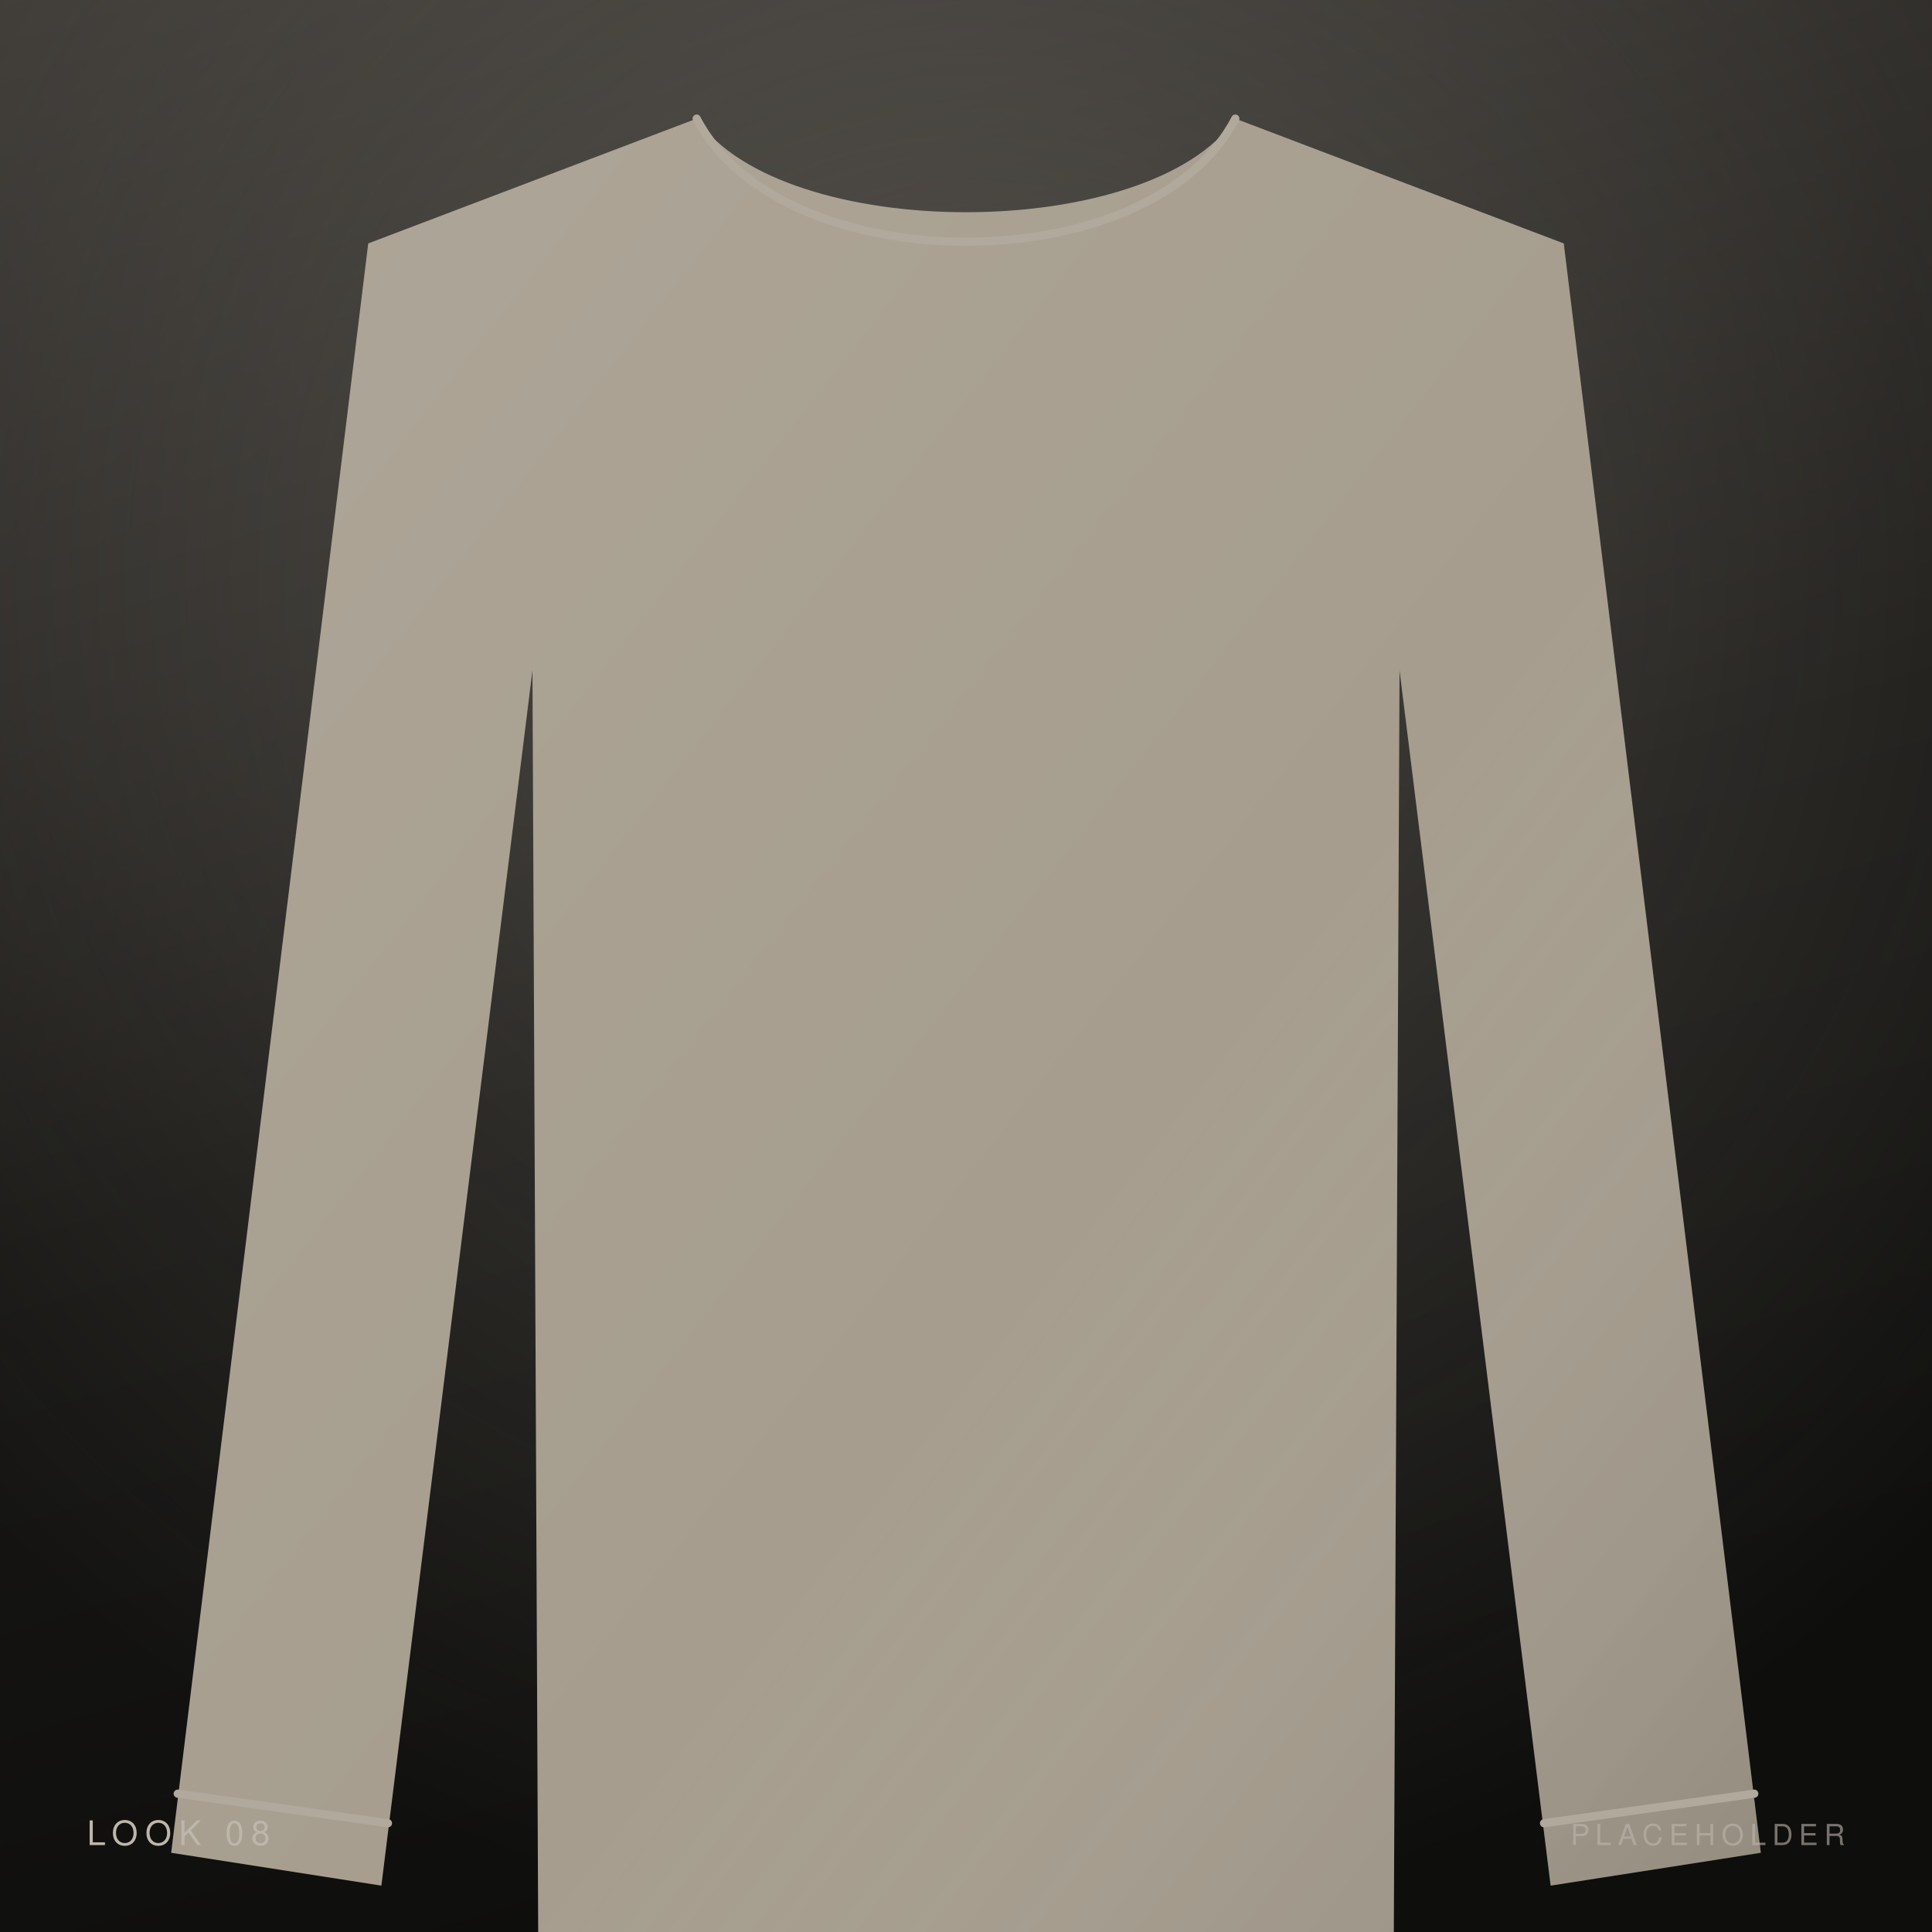
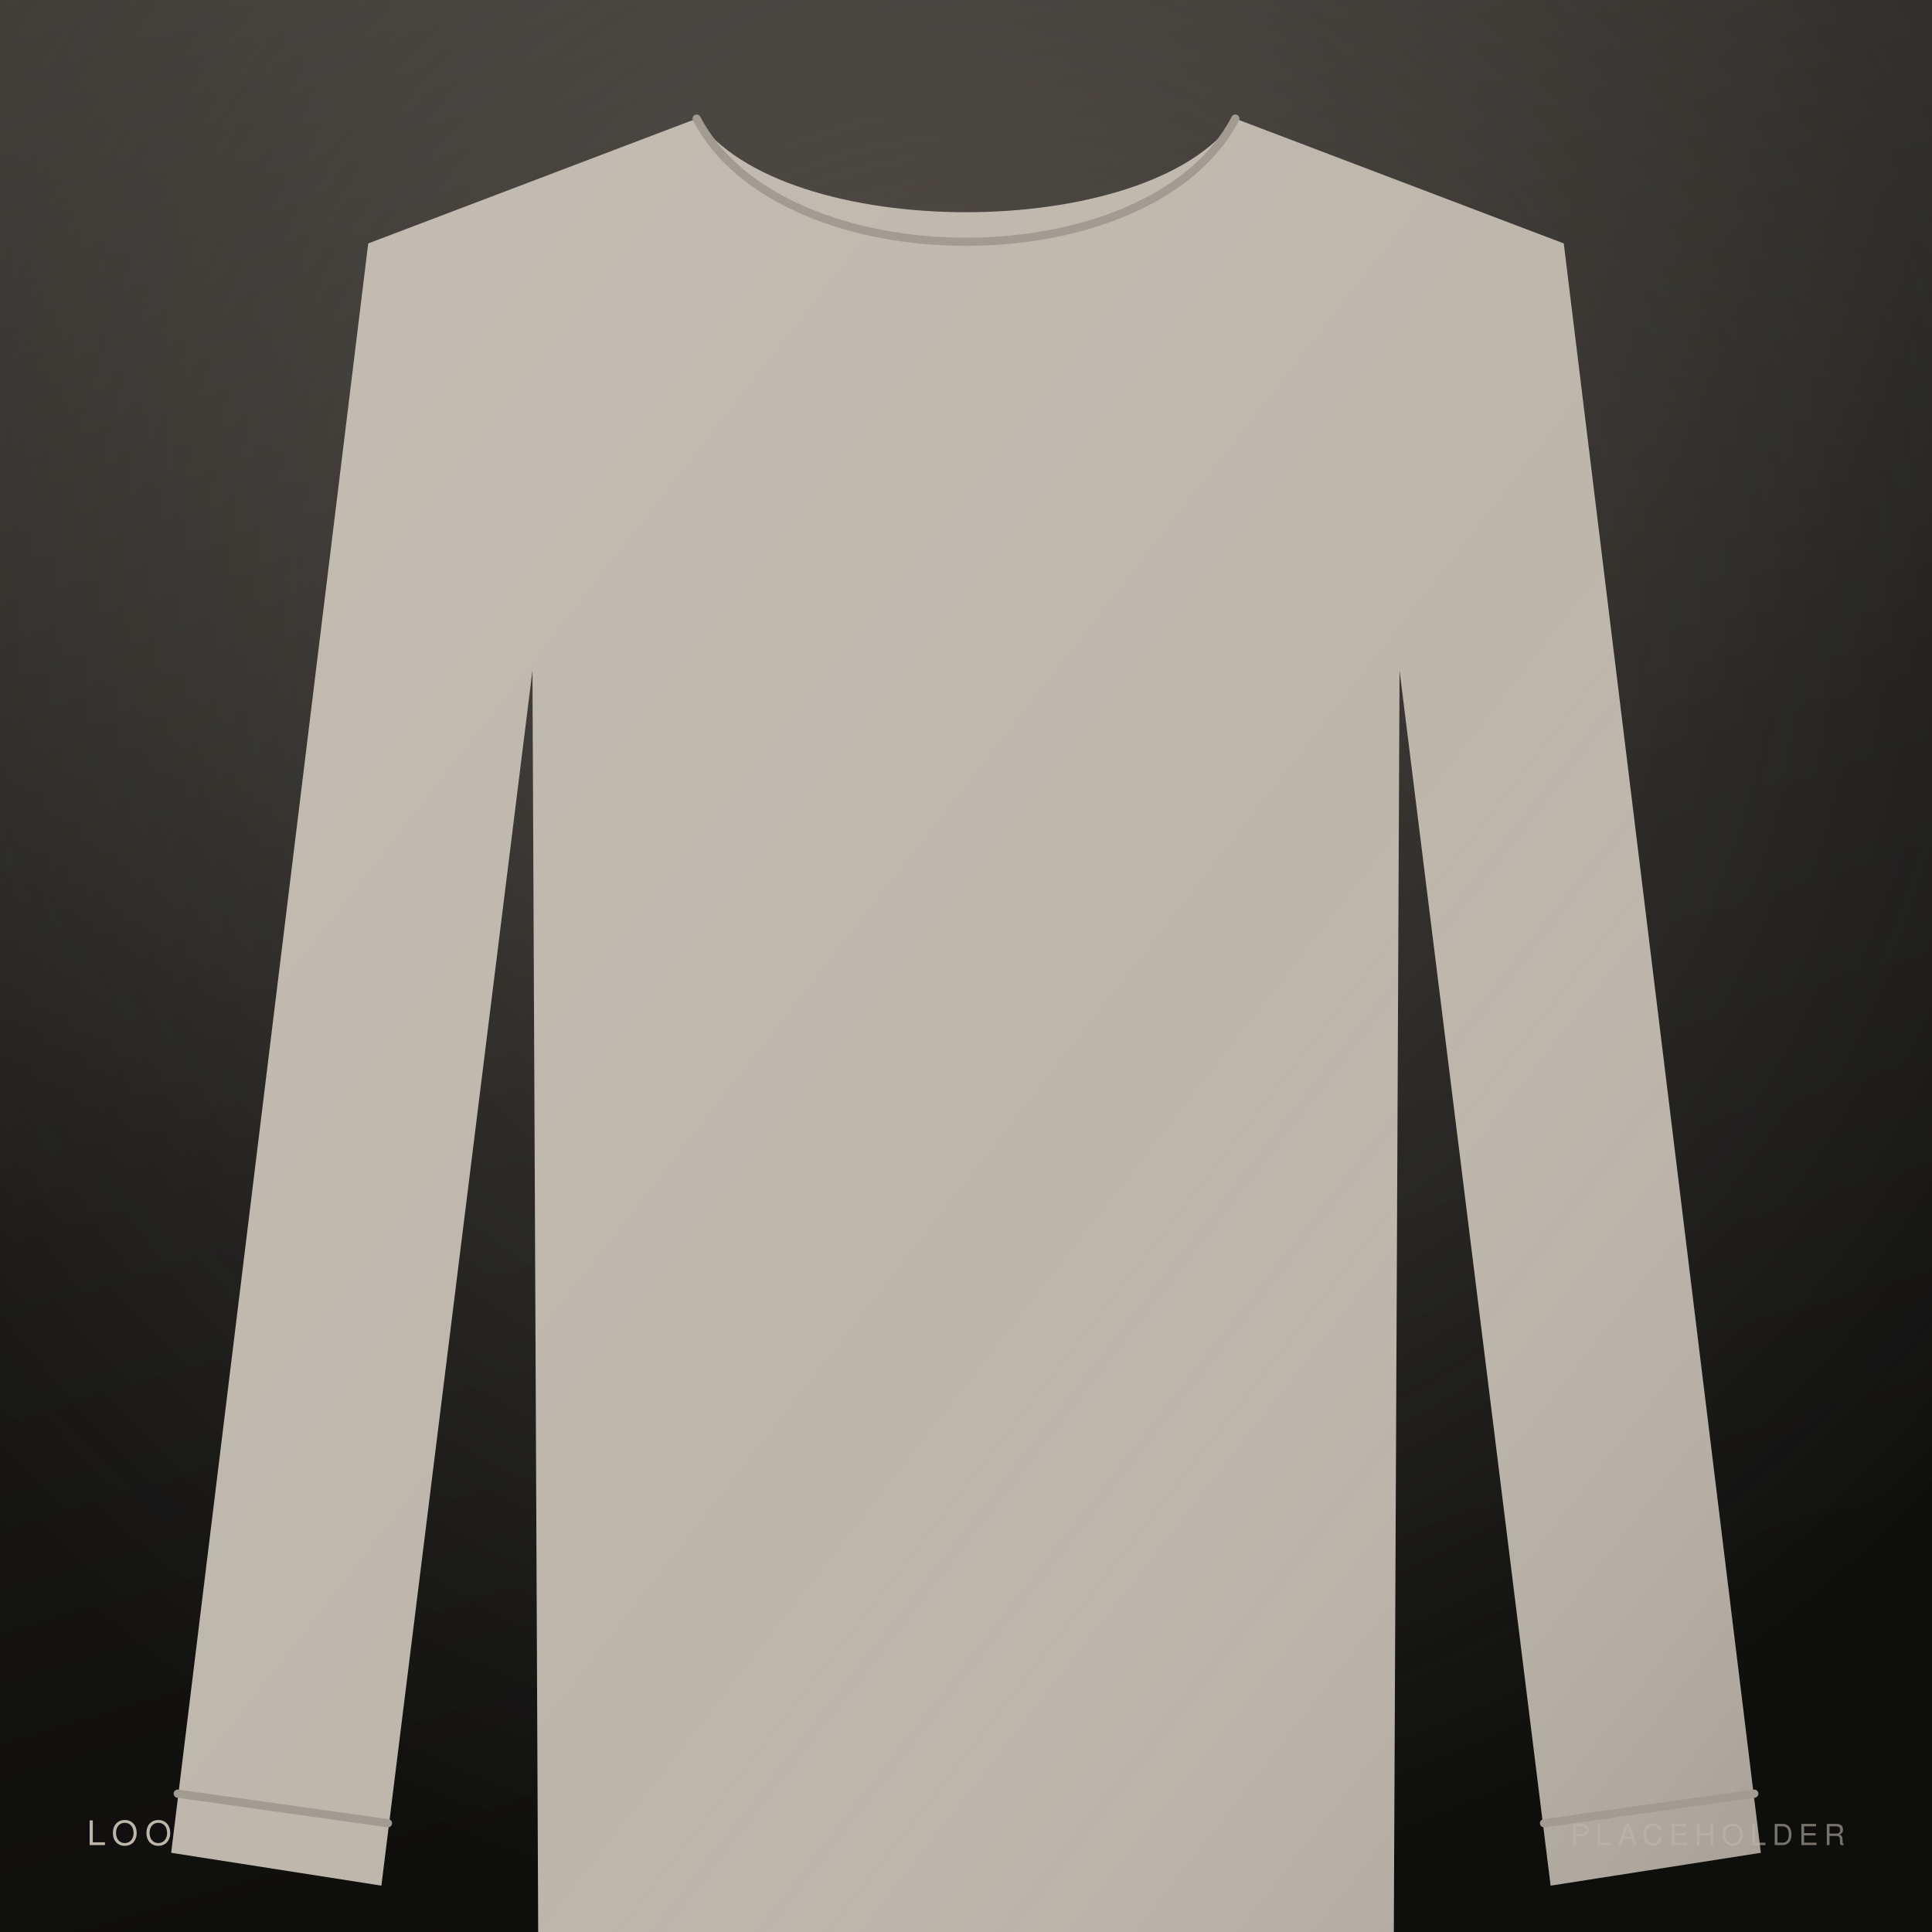
- <svg xmlns="http://www.w3.org/2000/svg" viewBox="0 0 800 800" width="800" height="800" role="img" aria-label="Waffle knit texture in stone">
+ <svg xmlns="http://www.w3.org/2000/svg" viewBox="0 0 800 800" width="800" height="800" role="img" aria-label="Bankroll Club long sleeve, flat lay">
  <defs>
    <linearGradient id="bg" x1="0" y1="0" x2=".3" y2="1">
      <stop offset="0" stop-color="#3b3834" />
      <stop offset=".6" stop-color="#171614" />
      <stop offset="1" stop-color="#0e0e0d" />
    </linearGradient>
    <radialGradient id="light" cx="0.5" cy=".3" r=".7">
      <stop offset="0" stop-color="#bdb6ab" stop-opacity=".28" />
      <stop offset="1" stop-color="#bdb6ab" stop-opacity="0" />
    </radialGradient>
    <linearGradient id="shade-e" x1="0" y1="0" x2="1" y2="1">
      <stop offset="0" stop-color="#fff" stop-opacity=".09" />
      <stop offset=".55" stop-color="#fff" stop-opacity="0" />
      <stop offset="1" stop-color="#000" stop-opacity=".16" />
    </linearGradient>
  </defs>
  <rect width="800" height="800" fill="url(#bg)" />
  <rect width="800" height="800" fill="url(#light)" />
  <g transform="translate(-144.0 -307.2) scale(1.36)">
    <g>
-       <path d="M318 262 L218 300 L158 790 L222 800 L268 430 L270 870 L530 870 L532 430 L578 800 L642 790 L582 300 L482 262 C456 300 344 300 318 262 Z" fill="#a69d8e" />
+       <path d="M318 262 L218 300 L158 790 L222 800 L268 430 L270 870 L530 870 L532 430 L578 800 L642 790 L582 300 L482 262 C456 300 344 300 318 262 Z" fill="#bdb6ab" />
      <path d="M318 262 L218 300 L158 790 L222 800 L268 430 L270 870 L530 870 L532 430 L578 800 L642 790 L582 300 L482 262 C456 300 344 300 318 262 Z" fill="url(#shade-e)" />
-       <path d="M318 262 C344 312 456 312 482 262" fill="none" stroke="#b1a99b" stroke-width="2.5" stroke-linejoin="round" stroke-linecap="round" />
-       <path d="M160 772 L224 781" fill="none" stroke="#b1a99b" stroke-width="2.5" stroke-linejoin="round" stroke-linecap="round" />
-       <path d="M576 781 L640 772" fill="none" stroke="#b1a99b" stroke-width="2.5" stroke-linejoin="round" stroke-linecap="round" />
+       <path d="M318 262 C344 312 456 312 482 262" fill="none" stroke="#a19b92" stroke-width="2.5" stroke-linejoin="round" stroke-linecap="round" />
+       <path d="M160 772 L224 781" fill="none" stroke="#a19b92" stroke-width="2.5" stroke-linejoin="round" stroke-linecap="round" />
+       <path d="M576 781 L640 772" fill="none" stroke="#a19b92" stroke-width="2.5" stroke-linejoin="round" stroke-linecap="round" />
    </g>
  </g>
  <g font-family="Helvetica, Arial, sans-serif" fill="#bdb6ab">
    <text x="36" y="764" font-size="14" letter-spacing="3">LOOK 08</text>
    <text x="764" y="764" font-size="12" letter-spacing="2.5" text-anchor="end" opacity=".6">PLACEHOLDER</text>
  </g>
</svg>
